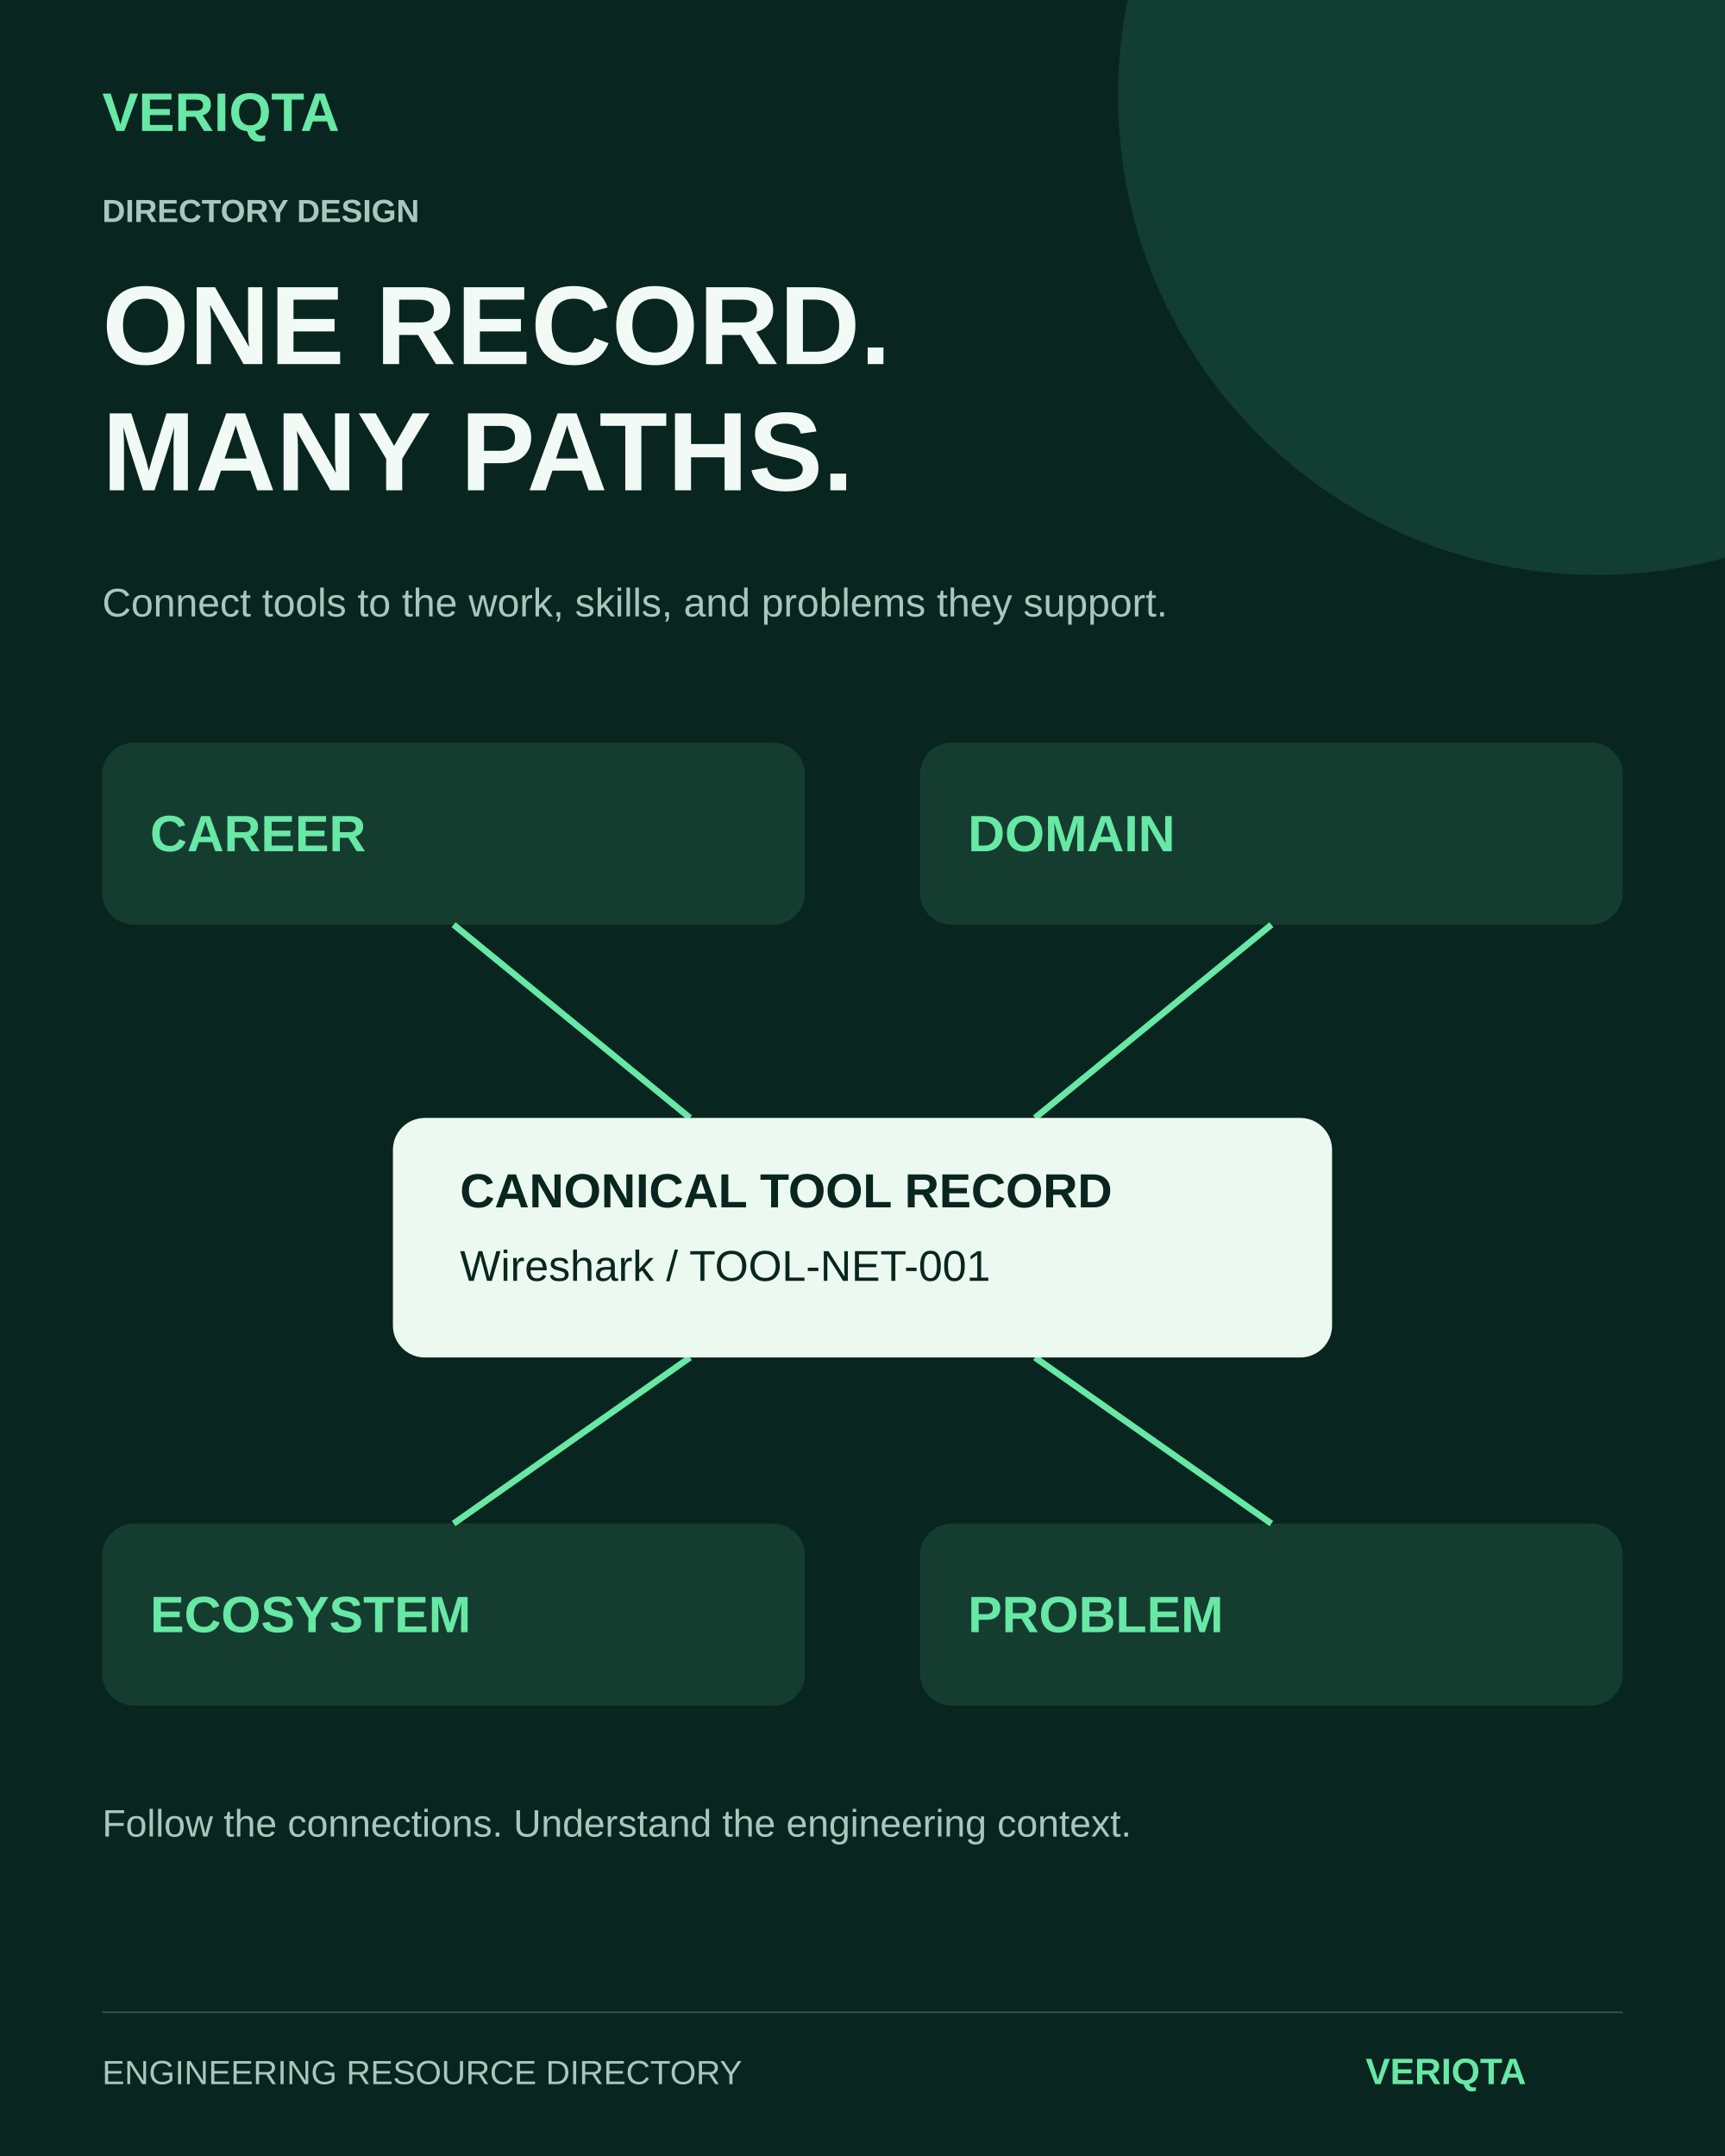
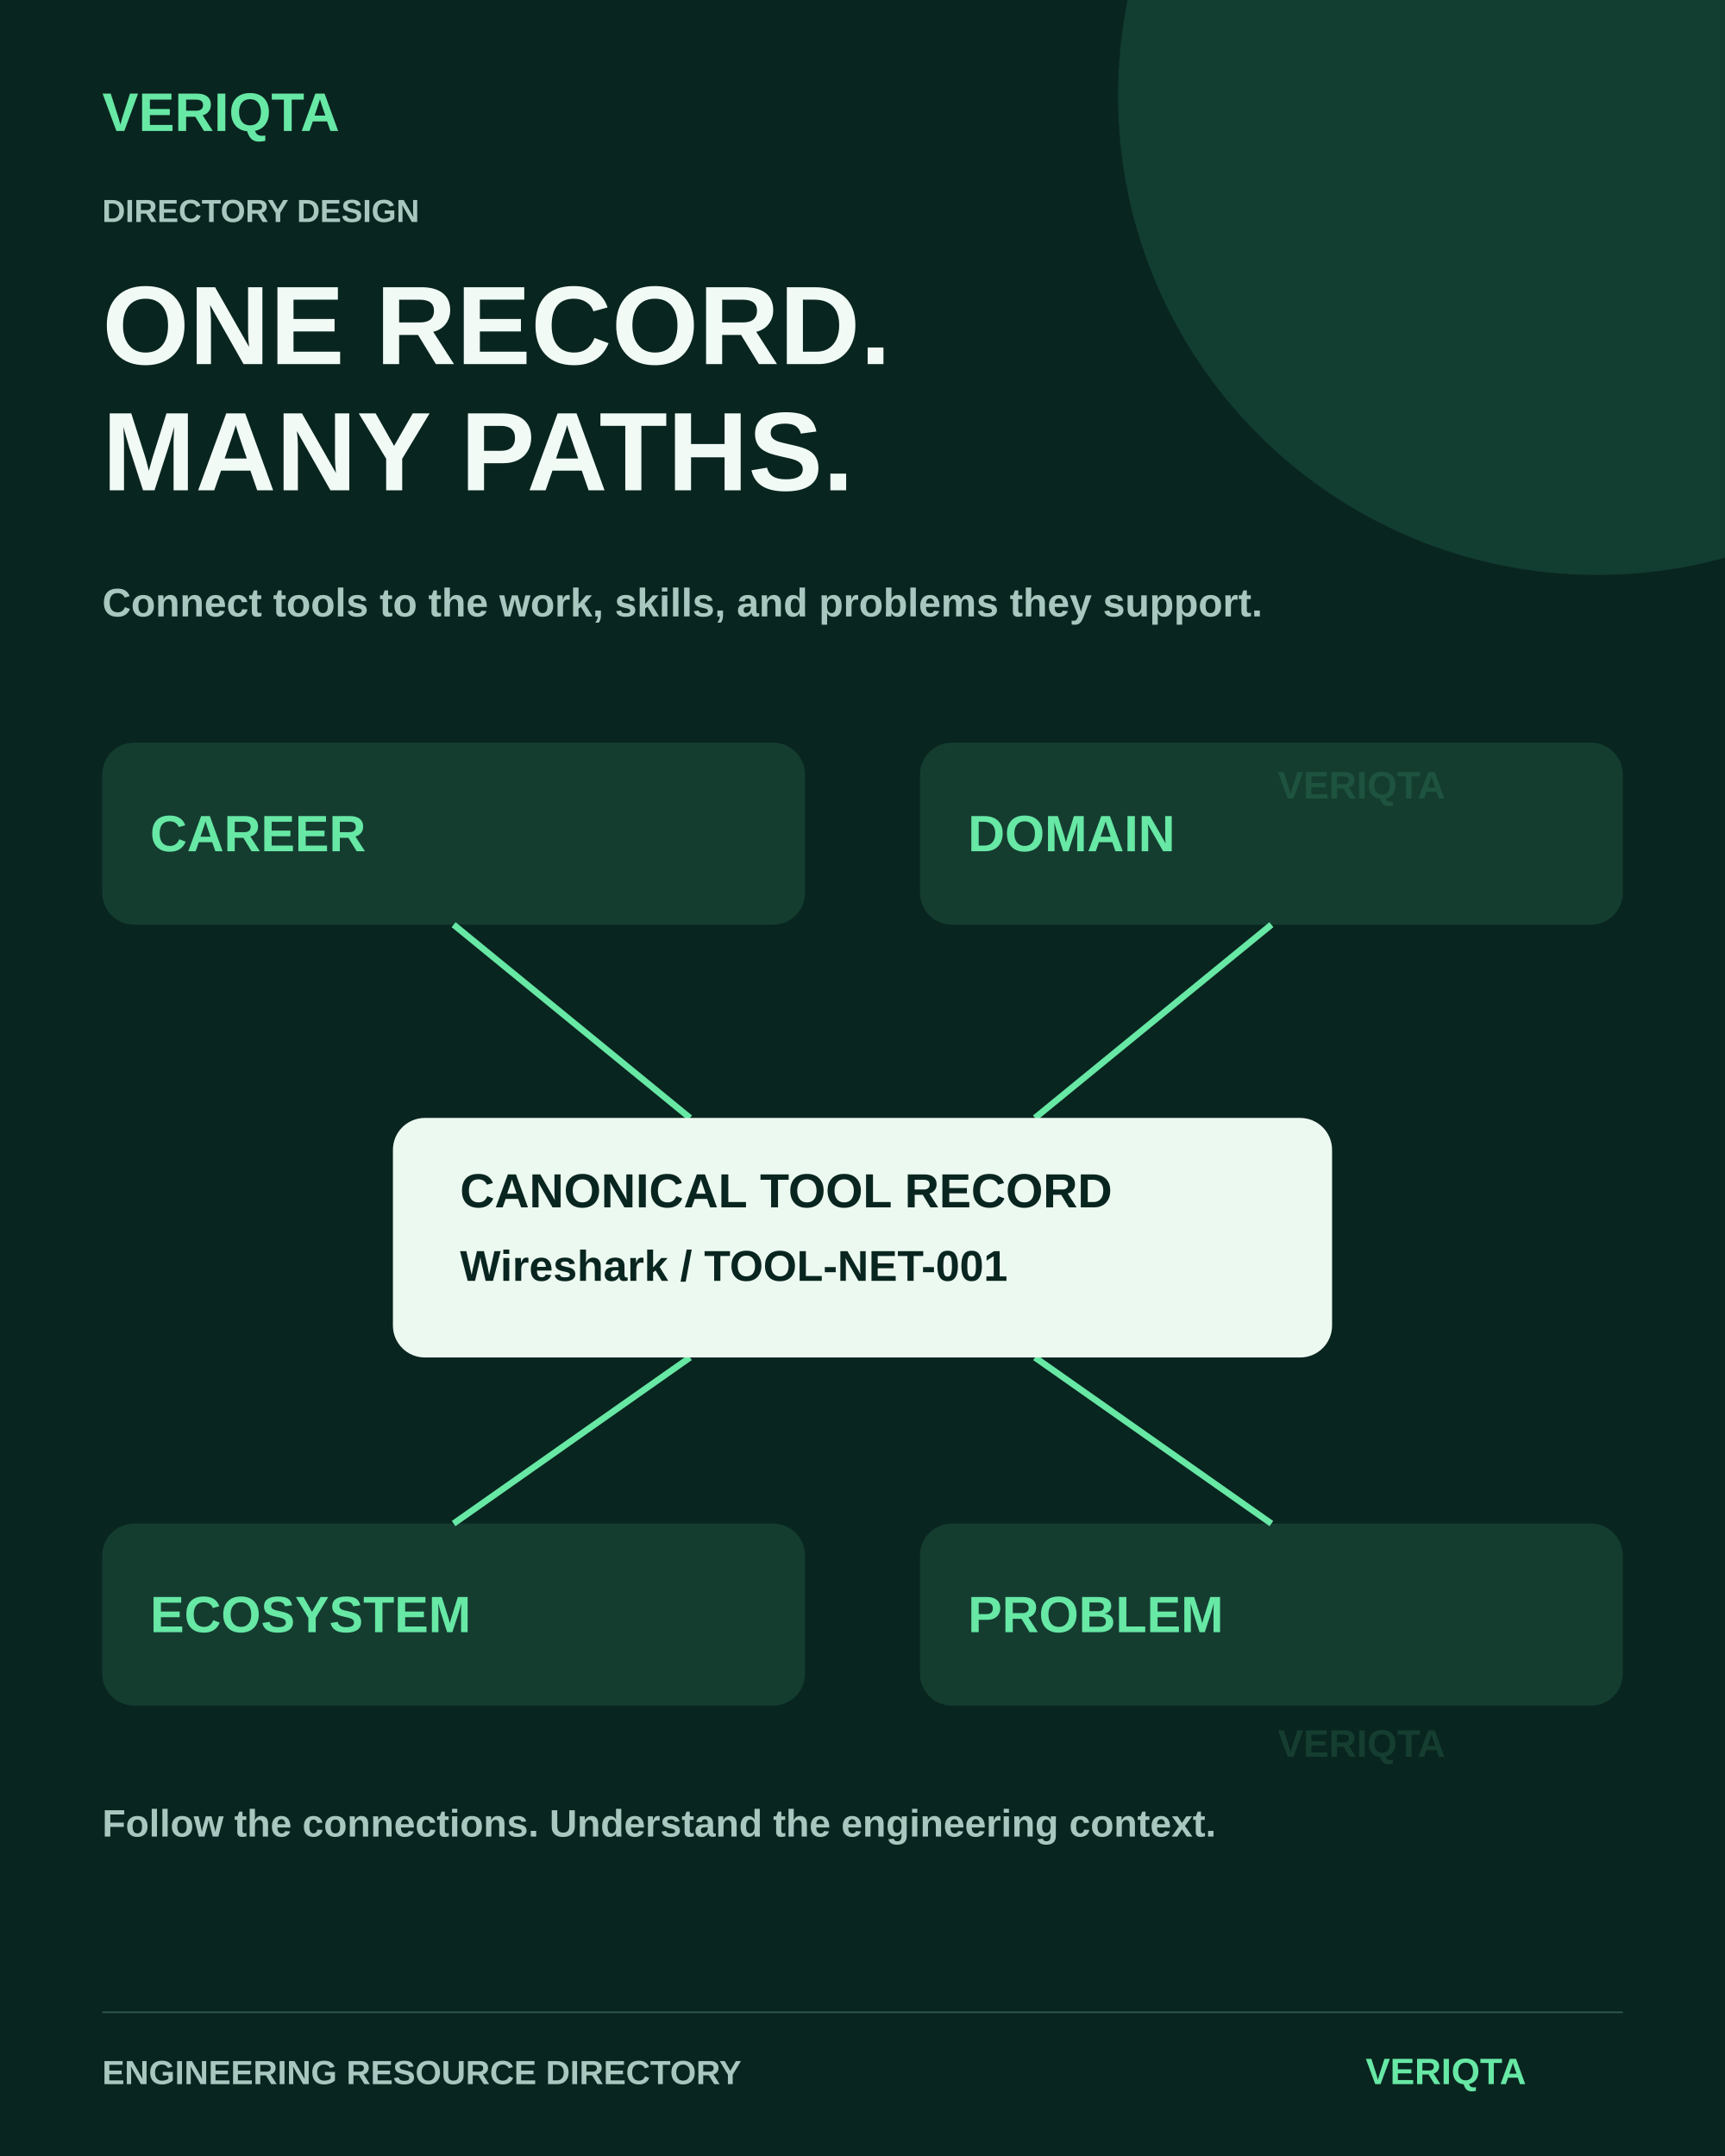
<svg xmlns="http://www.w3.org/2000/svg" width="1080" height="1350" viewBox="0 0 1080 1350">
  <rect x="0" y="0" width="1080" height="1350" rx="0" fill="#09251F" />
  <circle cx="1000" cy="60" r="300" fill="#123D31" />
-   <text x="64" y="82" font-family="Arial, Nimbus Sans, sans-serif" font-size="34" font-weight="bold" fill="#67E8A5">VERIQTA</text>
-   <text x="64" y="139" font-family="Arial, Nimbus Sans, sans-serif" font-size="20" font-weight="bold" fill="#A8C7BE">DIRECTORY DESIGN</text>
-   <text x="64" y="228" font-family="Arial, Nimbus Sans, sans-serif" font-size="70" font-weight="bold" fill="#F1FAF5">ONE RECORD.</text>
-   <text x="64" y="307" font-family="Arial, Nimbus Sans, sans-serif" font-size="70" font-weight="bold" fill="#F1FAF5">MANY PATHS.</text>
-   <text x="64" y="386" font-family="Arial, Nimbus Sans, sans-serif" font-size="25" font-weight="normal" fill="#A8C7BE">Connect tools to the work, skills, and problems they support.</text>
+   <text x="64" y="82" font-family="Arial" font-size="34" font-weight="bold" fill="#67E8A5">VERIQTA</text>
+   <text x="64" y="139" font-family="Arial" font-size="20" font-weight="bold" fill="#A8C7BE">DIRECTORY DESIGN</text>
+   <text x="64" y="228" font-family="Arial" font-size="70" font-weight="bold" fill="#F1FAF5">ONE RECORD.</text>
+   <text x="64" y="307" font-family="Arial" font-size="70" font-weight="bold" fill="#F1FAF5">MANY PATHS.</text>
+   <text x="64" y="386" font-family="Arial" font-size="25" font-weight="bold" fill="#A8C7BE">Connect tools to the work, skills, and problems they support.</text>
  <path d="M64 1260H1016" stroke="#31584B" />
-   <text x="64" y="1305" font-family="Arial, Nimbus Sans, sans-serif" font-size="21" font-weight="normal" fill="#A8C7BE">ENGINEERING RESOURCE DIRECTORY</text>
-   <text x="855" y="1305" font-family="Arial, Nimbus Sans, sans-serif" font-size="23" font-weight="bold" fill="#67E8A5">VERIQTA</text>
+   <text x="64" y="1305" font-family="Arial" font-size="21" font-weight="bold" fill="#A8C7BE">ENGINEERING RESOURCE DIRECTORY</text>
+   <text x="855" y="1305" font-family="Arial" font-size="23" font-weight="bold" fill="#67E8A5">VERIQTA</text>
  <rect x="64" y="465" width="440" height="114" rx="20" fill="#143D30" />
-   <text x="94" y="533" font-family="Arial, Nimbus Sans, sans-serif" font-size="32" font-weight="bold" fill="#67E8A5">CAREER</text>
+   <text x="94" y="533" font-family="Arial" font-size="32" font-weight="bold" fill="#67E8A5">CAREER</text>
  <rect x="576" y="465" width="440" height="114" rx="20" fill="#143D30" />
-   <text x="606" y="533" font-family="Arial, Nimbus Sans, sans-serif" font-size="32" font-weight="bold" fill="#67E8A5">DOMAIN</text>
+   <text x="606" y="533" font-family="Arial" font-size="32" font-weight="bold" fill="#67E8A5">DOMAIN</text>
  <rect x="64" y="954" width="440" height="114" rx="20" fill="#143D30" />
-   <text x="94" y="1022" font-family="Arial, Nimbus Sans, sans-serif" font-size="32" font-weight="bold" fill="#67E8A5">ECOSYSTEM</text>
+   <text x="94" y="1022" font-family="Arial" font-size="32" font-weight="bold" fill="#67E8A5">ECOSYSTEM</text>
  <rect x="576" y="954" width="440" height="114" rx="20" fill="#143D30" />
-   <text x="606" y="1022" font-family="Arial, Nimbus Sans, sans-serif" font-size="32" font-weight="bold" fill="#67E8A5">PROBLEM</text>
+   <text x="606" y="1022" font-family="Arial" font-size="32" font-weight="bold" fill="#67E8A5">PROBLEM</text>
  <path d="M284 579L432 700" stroke="#67E8A5" stroke-width="4" />
  <path d="M796 579L648 700" stroke="#67E8A5" stroke-width="4" />
  <path d="M284 954L432 850" stroke="#67E8A5" stroke-width="4" />
  <path d="M796 954L648 850" stroke="#67E8A5" stroke-width="4" />
  <rect x="246" y="700" width="588" height="150" rx="20" fill="#ECF9F0" />
-   <text x="288" y="756" font-family="Arial, Nimbus Sans, sans-serif" font-size="30" font-weight="bold" fill="#09251F">CANONICAL TOOL RECORD</text>
-   <text x="288" y="802" font-family="Arial, Nimbus Sans, sans-serif" font-size="27" font-weight="normal" fill="#09251F">Wireshark / TOOL-NET-001</text>
-   <text x="64" y="1150" font-family="Arial, Nimbus Sans, sans-serif" font-size="24" font-weight="normal" fill="#A8C7BE">Follow the connections. Understand the engineering context.</text>
+   <text x="288" y="756" font-family="Arial" font-size="30" font-weight="bold" fill="#09251F">CANONICAL TOOL RECORD</text>
+   <text x="288" y="802" font-family="Arial" font-size="27" font-weight="bold" fill="#09251F">Wireshark / TOOL-NET-001</text>
+   <text x="64" y="1150" font-family="Arial" font-size="24" font-weight="bold" fill="#A8C7BE">Follow the connections. Understand the engineering context.</text>
+   <g fill="#67E8A5" opacity="0.13" font-family="Arial" font-weight="bold" font-size="24">
+     <text x="800" y="500">VERIQTA</text>
+     <text x="800" y="1100">VERIQTA</text>
+   </g>
</svg>
